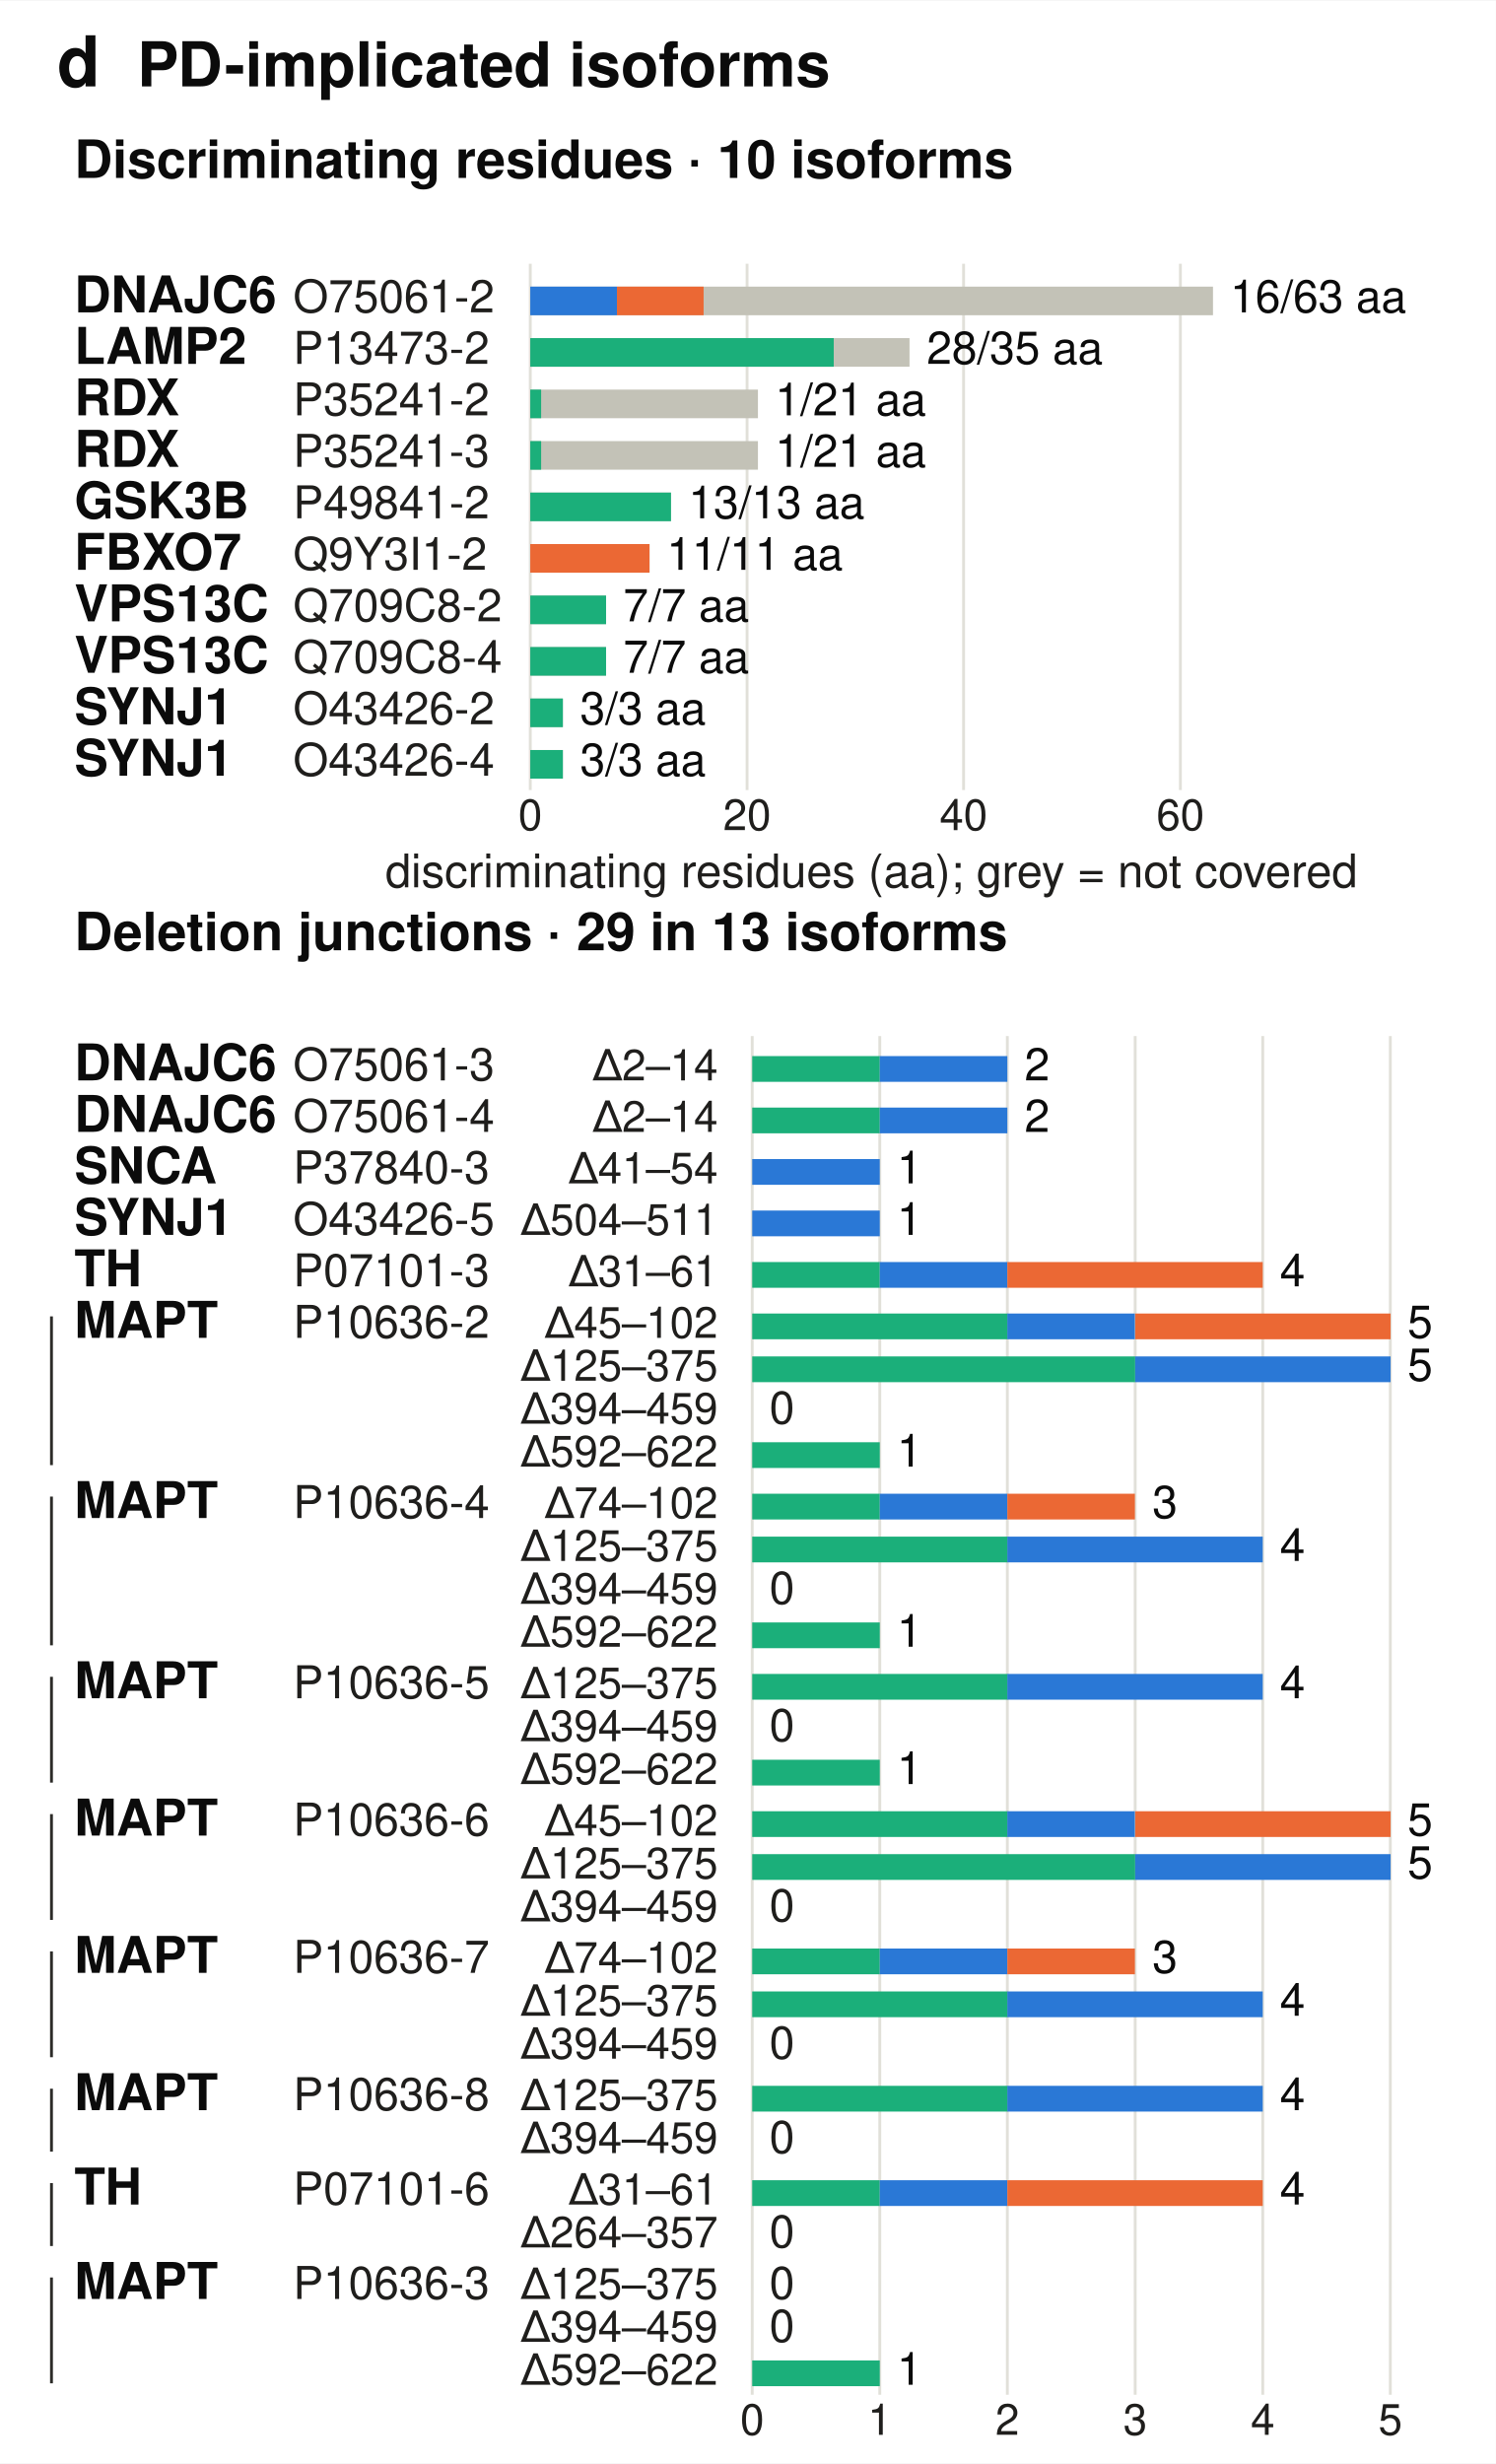
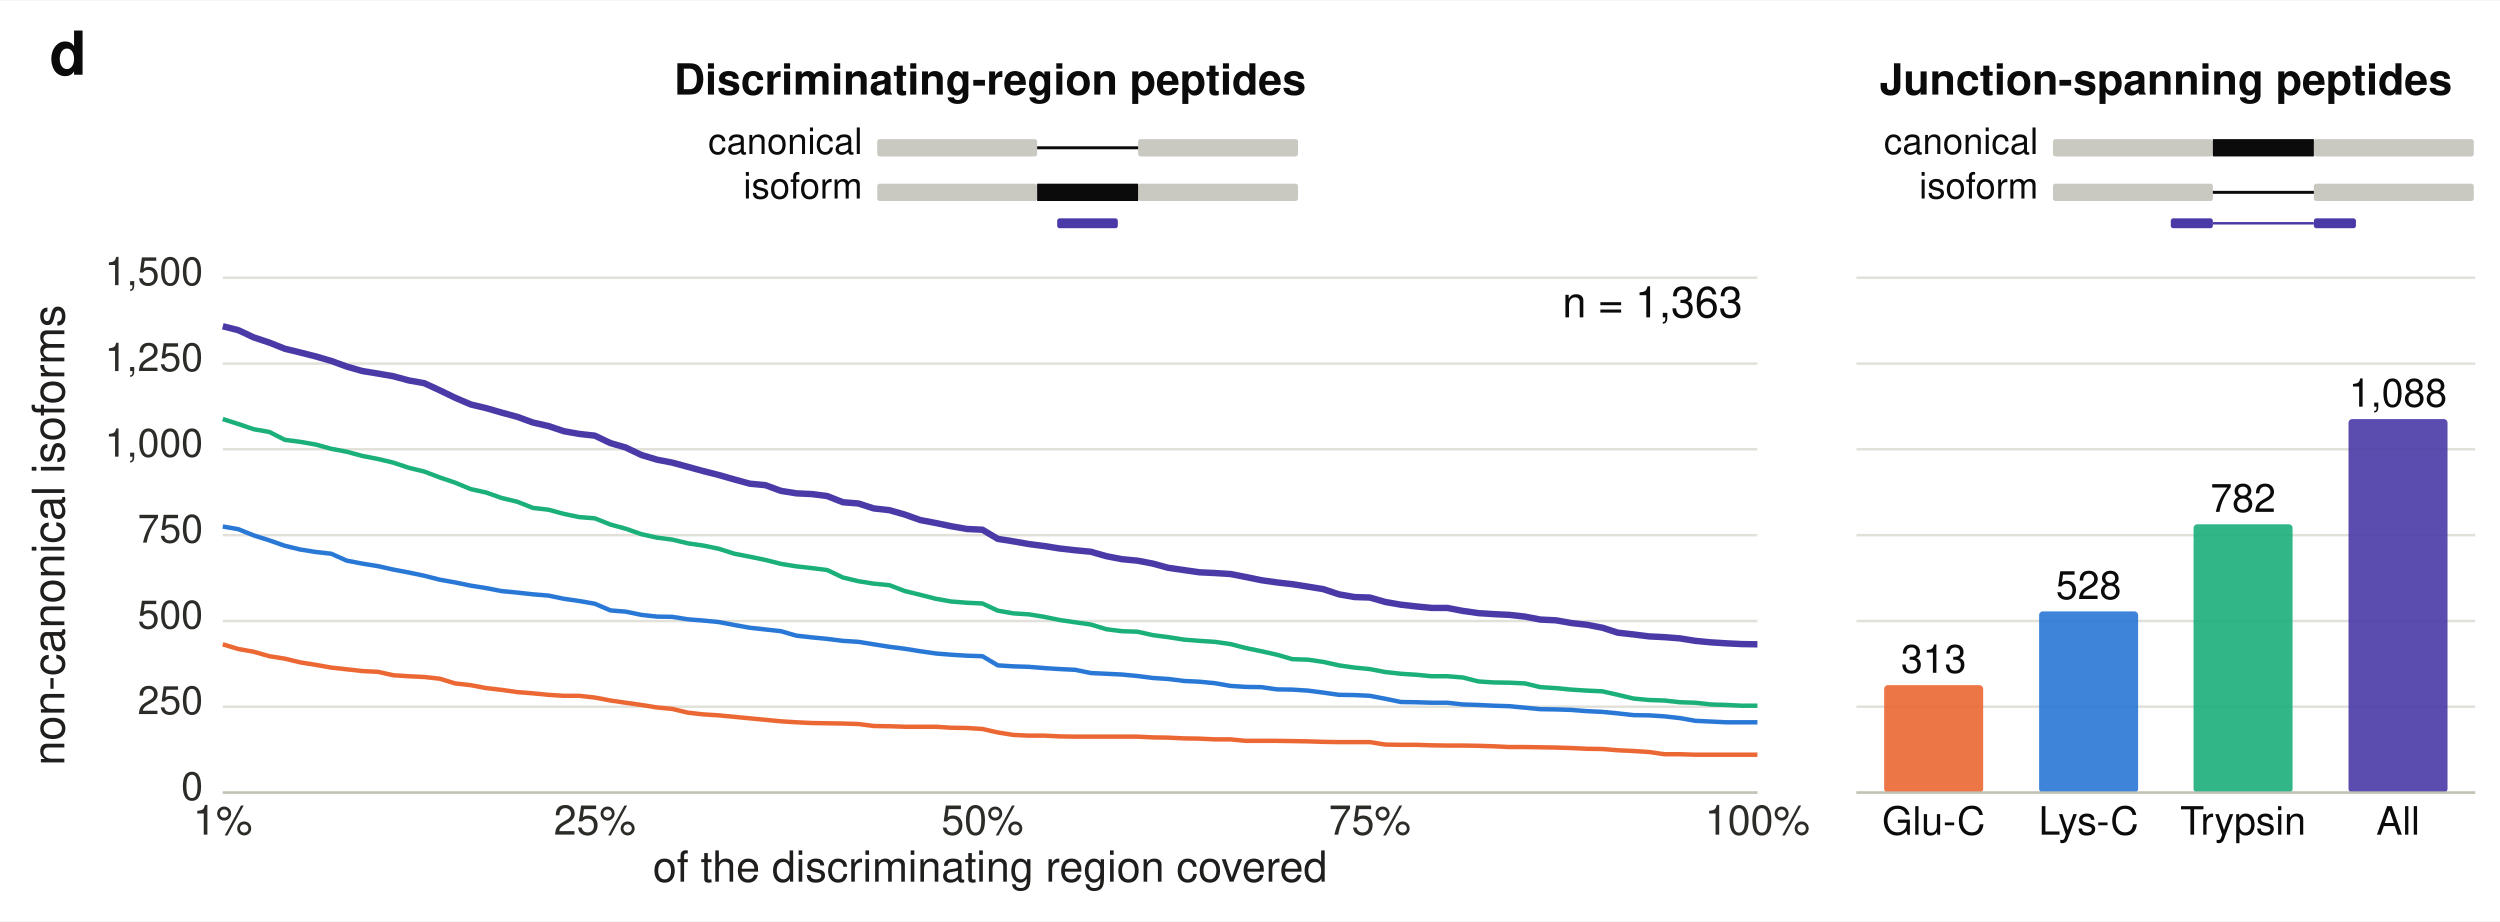
- <svg xmlns="http://www.w3.org/2000/svg" width="629" height="1036" viewBox="0 0 523.0 861.0" font-family="system-ui, -apple-system, &quot;Segoe UI&quot;, Helvetica, Arial, sans-serif">
-   <rect width="523.0" height="861.0" fill="#ffffff" />
+ <svg xmlns="http://www.w3.org/2000/svg" width="1215" height="448" viewBox="0 0 1010.0 372.0" font-family="system-ui, -apple-system, &quot;Segoe UI&quot;, Helvetica, Arial, sans-serif">
+   <rect width="1010.0" height="372.0" fill="#ffffff" />
  <text x="20.0" y="30.0" font-size="24.51" fill="#0b0b0b" text-anchor="start" font-weight="600">d</text>
-   <text x="48.0" y="30.0" font-size="21.68" fill="#0b0b0b" text-anchor="start" font-weight="600">PD-implicated isoforms</text>
-   <text x="26.0" y="62.0" font-size="18.47" fill="#0b0b0b" text-anchor="start" font-weight="600">Discriminating residues · 10 isoforms</text>
-   <line x1="185.4" y1="92.0" x2="185.4" y2="276.0" stroke="#e1e0d9" stroke-width="1.0" />
-   <text x="185.4" y="290.0" font-size="15.08" fill="#1f1e1c" text-anchor="middle">0</text>
-   <line x1="261.2" y1="92.0" x2="261.2" y2="276.0" stroke="#e1e0d9" stroke-width="1.0" />
-   <text x="261.2" y="290.0" font-size="15.08" fill="#1f1e1c" text-anchor="middle">20</text>
-   <line x1="336.9" y1="92.0" x2="336.9" y2="276.0" stroke="#e1e0d9" stroke-width="1.0" />
-   <text x="336.9" y="290.0" font-size="15.08" fill="#1f1e1c" text-anchor="middle">40</text>
-   <line x1="412.7" y1="92.0" x2="412.7" y2="276.0" stroke="#e1e0d9" stroke-width="1.0" />
-   <text x="412.7" y="290.0" font-size="15.08" fill="#1f1e1c" text-anchor="middle">60</text>
-   <text x="304.7" y="310.0" font-size="16.21" fill="#1f1e1c" text-anchor="middle">discriminating residues (aa); grey = not covered</text>
-   <text x="26.0" y="109.0" font-size="17.72" fill="#0b0b0b" text-anchor="start" font-weight="600">DNAJC6</text>
-   <text x="102.5" y="109.0" font-size="15.83" fill="#1f1e1c" text-anchor="start">O75061-2</text>
-   <g>
-     <rect x="185.4" y="100.0" width="238.7" height="10.0" fill="#c3c2b7" stroke="none" stroke-width="1.0" />
-     <rect x="185.4" y="100.0" width="30.3" height="10.0" fill="#2a78d6" stroke="none" stroke-width="1.0" />
-     <rect x="215.7" y="100.0" width="30.3" height="10.0" fill="#eb6834" stroke="none" stroke-width="1.0" />
-   </g>
-   <text x="430.1" y="109.0" font-size="15.83" fill="#0b0b0b" text-anchor="start">16/63 aa</text>
-   <text x="26.0" y="127.0" font-size="17.72" fill="#0b0b0b" text-anchor="start" font-weight="600">LAMP2</text>
-   <text x="102.5" y="127.0" font-size="15.83" fill="#1f1e1c" text-anchor="start">P13473-2</text>
-   <g>
-     <rect x="185.4" y="118.0" width="132.6" height="10.0" fill="#c3c2b7" stroke="none" stroke-width="1.0" />
-     <rect x="185.4" y="118.0" width="106.1" height="10.0" fill="#1baf7a" stroke="none" stroke-width="1.0" />
-   </g>
-   <text x="324.0" y="127.0" font-size="15.83" fill="#0b0b0b" text-anchor="start">28/35 aa</text>
-   <text x="26.0" y="145.0" font-size="17.72" fill="#0b0b0b" text-anchor="start" font-weight="600">RDX</text>
-   <text x="102.5" y="145.0" font-size="15.83" fill="#1f1e1c" text-anchor="start">P35241-2</text>
-   <g>
-     <rect x="185.4" y="136.0" width="79.6" height="10.0" fill="#c3c2b7" stroke="none" stroke-width="1.0" />
-     <rect x="185.4" y="136.0" width="3.8" height="10.0" fill="#1baf7a" stroke="none" stroke-width="1.0" />
-   </g>
-   <text x="271.0" y="145.0" font-size="15.83" fill="#0b0b0b" text-anchor="start">1/21 aa</text>
-   <text x="26.0" y="163.0" font-size="17.72" fill="#0b0b0b" text-anchor="start" font-weight="600">RDX</text>
-   <text x="102.5" y="163.0" font-size="15.83" fill="#1f1e1c" text-anchor="start">P35241-3</text>
-   <g>
-     <rect x="185.4" y="154.0" width="79.6" height="10.0" fill="#c3c2b7" stroke="none" stroke-width="1.0" />
-     <rect x="185.4" y="154.0" width="3.8" height="10.0" fill="#1baf7a" stroke="none" stroke-width="1.0" />
-   </g>
-   <text x="271.0" y="163.0" font-size="15.83" fill="#0b0b0b" text-anchor="start">1/21 aa</text>
-   <text x="26.0" y="181.0" font-size="17.72" fill="#0b0b0b" text-anchor="start" font-weight="600">GSK3B</text>
-   <text x="102.5" y="181.0" font-size="15.83" fill="#1f1e1c" text-anchor="start">P49841-2</text>
-   <g>
-     <rect x="185.4" y="172.0" width="49.2" height="10.0" fill="#c3c2b7" stroke="none" stroke-width="1.0" />
-     <rect x="185.4" y="172.0" width="49.2" height="10.0" fill="#1baf7a" stroke="none" stroke-width="1.0" />
-   </g>
-   <text x="240.7" y="181.0" font-size="15.83" fill="#0b0b0b" text-anchor="start">13/13 aa</text>
-   <text x="26.0" y="199.0" font-size="17.72" fill="#0b0b0b" text-anchor="start" font-weight="600">FBXO7</text>
-   <text x="102.5" y="199.0" font-size="15.83" fill="#1f1e1c" text-anchor="start">Q9Y3I1-2</text>
-   <g>
-     <rect x="185.4" y="190.0" width="41.7" height="10.0" fill="#c3c2b7" stroke="none" stroke-width="1.0" />
-     <rect x="185.4" y="190.0" width="41.7" height="10.0" fill="#eb6834" stroke="none" stroke-width="1.0" />
-   </g>
-   <text x="233.1" y="199.0" font-size="15.83" fill="#0b0b0b" text-anchor="start">11/11 aa</text>
-   <text x="26.0" y="217.0" font-size="17.72" fill="#0b0b0b" text-anchor="start" font-weight="600">VPS13C</text>
-   <text x="102.5" y="217.0" font-size="15.83" fill="#1f1e1c" text-anchor="start">Q709C8-2</text>
-   <g>
-     <rect x="185.4" y="208.0" width="26.5" height="10.0" fill="#c3c2b7" stroke="none" stroke-width="1.0" />
-     <rect x="185.4" y="208.0" width="26.5" height="10.0" fill="#1baf7a" stroke="none" stroke-width="1.0" />
-   </g>
-   <text x="217.9" y="217.0" font-size="15.83" fill="#0b0b0b" text-anchor="start">7/7 aa</text>
-   <text x="26.0" y="235.0" font-size="17.72" fill="#0b0b0b" text-anchor="start" font-weight="600">VPS13C</text>
-   <text x="102.5" y="235.0" font-size="15.83" fill="#1f1e1c" text-anchor="start">Q709C8-4</text>
-   <g>
-     <rect x="185.4" y="226.0" width="26.5" height="10.0" fill="#c3c2b7" stroke="none" stroke-width="1.0" />
-     <rect x="185.4" y="226.0" width="26.5" height="10.0" fill="#1baf7a" stroke="none" stroke-width="1.0" />
-   </g>
-   <text x="217.9" y="235.0" font-size="15.83" fill="#0b0b0b" text-anchor="start">7/7 aa</text>
-   <text x="26.0" y="253.0" font-size="17.72" fill="#0b0b0b" text-anchor="start" font-weight="600">SYNJ1</text>
-   <text x="102.5" y="253.0" font-size="15.83" fill="#1f1e1c" text-anchor="start">O43426-2</text>
-   <g>
-     <rect x="185.4" y="244.0" width="11.4" height="10.0" fill="#c3c2b7" stroke="none" stroke-width="1.0" />
-     <rect x="185.4" y="244.0" width="11.4" height="10.0" fill="#1baf7a" stroke="none" stroke-width="1.0" />
-   </g>
-   <text x="202.8" y="253.0" font-size="15.83" fill="#0b0b0b" text-anchor="start">3/3 aa</text>
-   <text x="26.0" y="271.0" font-size="17.72" fill="#0b0b0b" text-anchor="start" font-weight="600">SYNJ1</text>
-   <text x="102.5" y="271.0" font-size="15.83" fill="#1f1e1c" text-anchor="start">O43426-4</text>
-   <g>
-     <rect x="185.4" y="262.0" width="11.4" height="10.0" fill="#c3c2b7" stroke="none" stroke-width="1.0" />
-     <rect x="185.4" y="262.0" width="11.4" height="10.0" fill="#1baf7a" stroke="none" stroke-width="1.0" />
-   </g>
-   <text x="202.8" y="271.0" font-size="15.83" fill="#0b0b0b" text-anchor="start">3/3 aa</text>
-   <text x="26.0" y="332.0" font-size="18.47" fill="#0b0b0b" text-anchor="start" font-weight="600">Deletion junctions · 29 in 13 isoforms</text>
-   <line x1="263.0" y1="362.0" x2="263.0" y2="837.0" stroke="#e1e0d9" stroke-width="1.0" />
-   <text x="263.0" y="851.0" font-size="15.08" fill="#1f1e1c" text-anchor="middle">0</text>
-   <line x1="307.6" y1="362.0" x2="307.6" y2="837.0" stroke="#e1e0d9" stroke-width="1.0" />
-   <text x="307.6" y="851.0" font-size="15.08" fill="#1f1e1c" text-anchor="middle">1</text>
-   <line x1="352.2" y1="362.0" x2="352.2" y2="837.0" stroke="#e1e0d9" stroke-width="1.0" />
-   <text x="352.2" y="851.0" font-size="15.08" fill="#1f1e1c" text-anchor="middle">2</text>
-   <line x1="396.9" y1="362.0" x2="396.9" y2="837.0" stroke="#e1e0d9" stroke-width="1.0" />
-   <text x="396.9" y="851.0" font-size="15.08" fill="#1f1e1c" text-anchor="middle">3</text>
-   <line x1="441.5" y1="362.0" x2="441.5" y2="837.0" stroke="#e1e0d9" stroke-width="1.0" />
-   <text x="441.5" y="851.0" font-size="15.08" fill="#1f1e1c" text-anchor="middle">4</text>
-   <line x1="486.1" y1="362.0" x2="486.1" y2="837.0" stroke="#e1e0d9" stroke-width="1.0" />
-   <text x="486.1" y="851.0" font-size="15.08" fill="#1f1e1c" text-anchor="middle">5</text>
-   <text x="26.0" y="377.5" font-size="17.72" fill="#0b0b0b" text-anchor="start" font-weight="600">DNAJC6</text>
-   <text x="102.5" y="377.5" font-size="15.83" fill="#1f1e1c" text-anchor="start">O75061-3</text>
-   <text x="251.0" y="377.5" font-size="15.08" fill="#1f1e1c" text-anchor="end">Δ2–14</text>
-   <g>
-     <rect x="263.0" y="369.0" width="44.6" height="9.0" fill="#1baf7a" stroke="none" stroke-width="1.0" />
-     <rect x="307.6" y="369.0" width="44.6" height="9.0" fill="#2a78d6" stroke="none" stroke-width="1.0" />
-   </g>
-   <text x="358.2" y="377.5" font-size="15.83" fill="#0b0b0b" text-anchor="start">2</text>
-   <text x="26.0" y="395.5" font-size="17.72" fill="#0b0b0b" text-anchor="start" font-weight="600">DNAJC6</text>
-   <text x="102.5" y="395.5" font-size="15.83" fill="#1f1e1c" text-anchor="start">O75061-4</text>
-   <text x="251.0" y="395.5" font-size="15.08" fill="#1f1e1c" text-anchor="end">Δ2–14</text>
-   <g>
-     <rect x="263.0" y="387.0" width="44.6" height="9.0" fill="#1baf7a" stroke="none" stroke-width="1.0" />
-     <rect x="307.6" y="387.0" width="44.6" height="9.0" fill="#2a78d6" stroke="none" stroke-width="1.0" />
-   </g>
-   <text x="358.2" y="395.5" font-size="15.83" fill="#0b0b0b" text-anchor="start">2</text>
-   <text x="26.0" y="413.5" font-size="17.72" fill="#0b0b0b" text-anchor="start" font-weight="600">SNCA</text>
-   <text x="102.5" y="413.5" font-size="15.83" fill="#1f1e1c" text-anchor="start">P37840-3</text>
-   <text x="251.0" y="413.5" font-size="15.08" fill="#1f1e1c" text-anchor="end">Δ41–54</text>
-   <g>
-     <rect x="263.0" y="405.0" width="44.6" height="9.0" fill="#2a78d6" stroke="none" stroke-width="1.0" />
-   </g>
-   <text x="313.6" y="413.5" font-size="15.83" fill="#0b0b0b" text-anchor="start">1</text>
-   <text x="26.0" y="431.5" font-size="17.72" fill="#0b0b0b" text-anchor="start" font-weight="600">SYNJ1</text>
-   <text x="102.5" y="431.5" font-size="15.83" fill="#1f1e1c" text-anchor="start">O43426-5</text>
-   <text x="251.0" y="431.5" font-size="15.08" fill="#1f1e1c" text-anchor="end">Δ504–511</text>
-   <g>
-     <rect x="263.0" y="423.0" width="44.6" height="9.0" fill="#2a78d6" stroke="none" stroke-width="1.0" />
-   </g>
-   <text x="313.6" y="431.5" font-size="15.83" fill="#0b0b0b" text-anchor="start">1</text>
-   <text x="26.0" y="449.5" font-size="17.72" fill="#0b0b0b" text-anchor="start" font-weight="600">TH</text>
-   <text x="102.5" y="449.5" font-size="15.83" fill="#1f1e1c" text-anchor="start">P07101-3</text>
-   <text x="251.0" y="449.5" font-size="15.08" fill="#1f1e1c" text-anchor="end">Δ31–61</text>
-   <g>
-     <rect x="263.0" y="441.0" width="44.6" height="9.0" fill="#1baf7a" stroke="none" stroke-width="1.0" />
-     <rect x="307.6" y="441.0" width="44.6" height="9.0" fill="#2a78d6" stroke="none" stroke-width="1.0" />
-     <rect x="352.2" y="441.0" width="89.3" height="9.0" fill="#eb6834" stroke="none" stroke-width="1.0" />
-   </g>
-   <text x="447.5" y="449.5" font-size="15.83" fill="#0b0b0b" text-anchor="start">4</text>
-   <text x="26.0" y="467.5" font-size="17.72" fill="#0b0b0b" text-anchor="start" font-weight="600">MAPT</text>
-   <text x="102.5" y="467.5" font-size="15.83" fill="#1f1e1c" text-anchor="start">P10636-2</text>
-   <text x="251.0" y="467.5" font-size="15.08" fill="#1f1e1c" text-anchor="end">Δ45–102</text>
-   <g>
-     <rect x="263.0" y="459.0" width="89.3" height="9.0" fill="#1baf7a" stroke="none" stroke-width="1.0" />
-     <rect x="352.2" y="459.0" width="44.6" height="9.0" fill="#2a78d6" stroke="none" stroke-width="1.0" />
-     <rect x="396.9" y="459.0" width="89.3" height="9.0" fill="#eb6834" stroke="none" stroke-width="1.0" />
-   </g>
-   <text x="492.1" y="467.5" font-size="15.83" fill="#0b0b0b" text-anchor="start">5</text>
-   <text x="251.0" y="482.5" font-size="15.08" fill="#1f1e1c" text-anchor="end">Δ125–375</text>
-   <g>
-     <rect x="263.0" y="474.0" width="133.9" height="9.0" fill="#1baf7a" stroke="none" stroke-width="1.0" />
-     <rect x="396.9" y="474.0" width="89.3" height="9.0" fill="#2a78d6" stroke="none" stroke-width="1.0" />
-   </g>
-   <text x="492.1" y="482.5" font-size="15.83" fill="#0b0b0b" text-anchor="start">5</text>
-   <text x="251.0" y="497.5" font-size="15.08" fill="#1f1e1c" text-anchor="end">Δ394–459</text>
-   <g />
-   <text x="269.0" y="497.5" font-size="15.83" fill="#1f1e1c" text-anchor="start">0</text>
-   <text x="251.0" y="512.5" font-size="15.08" fill="#1f1e1c" text-anchor="end">Δ592–622</text>
-   <g>
-     <rect x="263.0" y="504.0" width="44.6" height="9.0" fill="#1baf7a" stroke="none" stroke-width="1.0" />
-   </g>
-   <text x="313.6" y="512.5" font-size="15.83" fill="#0b0b0b" text-anchor="start">1</text>
-   <line x1="18.0" y1="460.0" x2="18.0" y2="512.0" stroke="#2c2b28" stroke-width="1.0" />
-   <text x="26.0" y="530.5" font-size="17.72" fill="#0b0b0b" text-anchor="start" font-weight="600">MAPT</text>
-   <text x="102.5" y="530.5" font-size="15.83" fill="#1f1e1c" text-anchor="start">P10636-4</text>
-   <text x="251.0" y="530.5" font-size="15.08" fill="#1f1e1c" text-anchor="end">Δ74–102</text>
-   <g>
-     <rect x="263.0" y="522.0" width="44.6" height="9.0" fill="#1baf7a" stroke="none" stroke-width="1.0" />
-     <rect x="307.6" y="522.0" width="44.6" height="9.0" fill="#2a78d6" stroke="none" stroke-width="1.0" />
-     <rect x="352.2" y="522.0" width="44.6" height="9.0" fill="#eb6834" stroke="none" stroke-width="1.0" />
-   </g>
-   <text x="402.9" y="530.5" font-size="15.83" fill="#0b0b0b" text-anchor="start">3</text>
-   <text x="251.0" y="545.5" font-size="15.08" fill="#1f1e1c" text-anchor="end">Δ125–375</text>
-   <g>
-     <rect x="263.0" y="537.0" width="89.3" height="9.0" fill="#1baf7a" stroke="none" stroke-width="1.0" />
-     <rect x="352.2" y="537.0" width="89.3" height="9.0" fill="#2a78d6" stroke="none" stroke-width="1.0" />
-   </g>
-   <text x="447.5" y="545.5" font-size="15.83" fill="#0b0b0b" text-anchor="start">4</text>
-   <text x="251.0" y="560.5" font-size="15.08" fill="#1f1e1c" text-anchor="end">Δ394–459</text>
-   <g />
-   <text x="269.0" y="560.5" font-size="15.83" fill="#1f1e1c" text-anchor="start">0</text>
-   <text x="251.0" y="575.5" font-size="15.08" fill="#1f1e1c" text-anchor="end">Δ592–622</text>
-   <g>
-     <rect x="263.0" y="567.0" width="44.6" height="9.0" fill="#1baf7a" stroke="none" stroke-width="1.0" />
-   </g>
-   <text x="313.6" y="575.5" font-size="15.83" fill="#0b0b0b" text-anchor="start">1</text>
-   <line x1="18.0" y1="523.0" x2="18.0" y2="575.0" stroke="#2c2b28" stroke-width="1.0" />
-   <text x="26.0" y="593.5" font-size="17.72" fill="#0b0b0b" text-anchor="start" font-weight="600">MAPT</text>
-   <text x="102.5" y="593.5" font-size="15.83" fill="#1f1e1c" text-anchor="start">P10636-5</text>
-   <text x="251.0" y="593.5" font-size="15.08" fill="#1f1e1c" text-anchor="end">Δ125–375</text>
-   <g>
-     <rect x="263.0" y="585.0" width="89.3" height="9.0" fill="#1baf7a" stroke="none" stroke-width="1.0" />
-     <rect x="352.2" y="585.0" width="89.3" height="9.0" fill="#2a78d6" stroke="none" stroke-width="1.0" />
-   </g>
-   <text x="447.5" y="593.5" font-size="15.83" fill="#0b0b0b" text-anchor="start">4</text>
-   <text x="251.0" y="608.5" font-size="15.08" fill="#1f1e1c" text-anchor="end">Δ394–459</text>
-   <g />
-   <text x="269.0" y="608.5" font-size="15.83" fill="#1f1e1c" text-anchor="start">0</text>
-   <text x="251.0" y="623.5" font-size="15.08" fill="#1f1e1c" text-anchor="end">Δ592–622</text>
-   <g>
-     <rect x="263.0" y="615.0" width="44.6" height="9.0" fill="#1baf7a" stroke="none" stroke-width="1.0" />
-   </g>
-   <text x="313.6" y="623.5" font-size="15.83" fill="#0b0b0b" text-anchor="start">1</text>
-   <line x1="18.0" y1="586.0" x2="18.0" y2="623.0" stroke="#2c2b28" stroke-width="1.0" />
-   <text x="26.0" y="641.5" font-size="17.72" fill="#0b0b0b" text-anchor="start" font-weight="600">MAPT</text>
-   <text x="102.5" y="641.5" font-size="15.83" fill="#1f1e1c" text-anchor="start">P10636-6</text>
-   <text x="251.0" y="641.5" font-size="15.08" fill="#1f1e1c" text-anchor="end">Δ45–102</text>
-   <g>
-     <rect x="263.0" y="633.0" width="89.3" height="9.0" fill="#1baf7a" stroke="none" stroke-width="1.0" />
-     <rect x="352.2" y="633.0" width="44.6" height="9.0" fill="#2a78d6" stroke="none" stroke-width="1.0" />
-     <rect x="396.9" y="633.0" width="89.3" height="9.0" fill="#eb6834" stroke="none" stroke-width="1.0" />
-   </g>
-   <text x="492.1" y="641.5" font-size="15.83" fill="#0b0b0b" text-anchor="start">5</text>
-   <text x="251.0" y="656.5" font-size="15.08" fill="#1f1e1c" text-anchor="end">Δ125–375</text>
-   <g>
-     <rect x="263.0" y="648.0" width="133.9" height="9.0" fill="#1baf7a" stroke="none" stroke-width="1.0" />
-     <rect x="396.9" y="648.0" width="89.3" height="9.0" fill="#2a78d6" stroke="none" stroke-width="1.0" />
-   </g>
-   <text x="492.1" y="656.5" font-size="15.83" fill="#0b0b0b" text-anchor="start">5</text>
-   <text x="251.0" y="671.5" font-size="15.08" fill="#1f1e1c" text-anchor="end">Δ394–459</text>
-   <g />
-   <text x="269.0" y="671.5" font-size="15.83" fill="#1f1e1c" text-anchor="start">0</text>
-   <line x1="18.0" y1="634.0" x2="18.0" y2="671.0" stroke="#2c2b28" stroke-width="1.0" />
-   <text x="26.0" y="689.5" font-size="17.72" fill="#0b0b0b" text-anchor="start" font-weight="600">MAPT</text>
-   <text x="102.5" y="689.5" font-size="15.83" fill="#1f1e1c" text-anchor="start">P10636-7</text>
-   <text x="251.0" y="689.5" font-size="15.08" fill="#1f1e1c" text-anchor="end">Δ74–102</text>
-   <g>
-     <rect x="263.0" y="681.0" width="44.6" height="9.0" fill="#1baf7a" stroke="none" stroke-width="1.0" />
-     <rect x="307.6" y="681.0" width="44.6" height="9.0" fill="#2a78d6" stroke="none" stroke-width="1.0" />
-     <rect x="352.2" y="681.0" width="44.6" height="9.0" fill="#eb6834" stroke="none" stroke-width="1.0" />
-   </g>
-   <text x="402.9" y="689.5" font-size="15.83" fill="#0b0b0b" text-anchor="start">3</text>
-   <text x="251.0" y="704.5" font-size="15.08" fill="#1f1e1c" text-anchor="end">Δ125–375</text>
-   <g>
-     <rect x="263.0" y="696.0" width="89.3" height="9.0" fill="#1baf7a" stroke="none" stroke-width="1.0" />
-     <rect x="352.2" y="696.0" width="89.3" height="9.0" fill="#2a78d6" stroke="none" stroke-width="1.0" />
-   </g>
-   <text x="447.5" y="704.5" font-size="15.83" fill="#0b0b0b" text-anchor="start">4</text>
-   <text x="251.0" y="719.5" font-size="15.08" fill="#1f1e1c" text-anchor="end">Δ394–459</text>
-   <g />
-   <text x="269.0" y="719.5" font-size="15.83" fill="#1f1e1c" text-anchor="start">0</text>
-   <line x1="18.0" y1="682.0" x2="18.0" y2="719.0" stroke="#2c2b28" stroke-width="1.0" />
-   <text x="26.0" y="737.5" font-size="17.72" fill="#0b0b0b" text-anchor="start" font-weight="600">MAPT</text>
-   <text x="102.5" y="737.5" font-size="15.83" fill="#1f1e1c" text-anchor="start">P10636-8</text>
-   <text x="251.0" y="737.5" font-size="15.08" fill="#1f1e1c" text-anchor="end">Δ125–375</text>
-   <g>
-     <rect x="263.0" y="729.0" width="89.3" height="9.0" fill="#1baf7a" stroke="none" stroke-width="1.0" />
-     <rect x="352.2" y="729.0" width="89.3" height="9.0" fill="#2a78d6" stroke="none" stroke-width="1.0" />
-   </g>
-   <text x="447.5" y="737.5" font-size="15.83" fill="#0b0b0b" text-anchor="start">4</text>
-   <text x="251.0" y="752.5" font-size="15.08" fill="#1f1e1c" text-anchor="end">Δ394–459</text>
-   <g />
-   <text x="269.0" y="752.5" font-size="15.83" fill="#1f1e1c" text-anchor="start">0</text>
-   <line x1="18.0" y1="730.0" x2="18.0" y2="752.0" stroke="#2c2b28" stroke-width="1.0" />
-   <text x="26.0" y="770.5" font-size="17.72" fill="#0b0b0b" text-anchor="start" font-weight="600">TH</text>
-   <text x="102.5" y="770.5" font-size="15.83" fill="#1f1e1c" text-anchor="start">P07101-6</text>
-   <text x="251.0" y="770.5" font-size="15.08" fill="#1f1e1c" text-anchor="end">Δ31–61</text>
-   <g>
-     <rect x="263.0" y="762.0" width="44.6" height="9.0" fill="#1baf7a" stroke="none" stroke-width="1.0" />
-     <rect x="307.6" y="762.0" width="44.6" height="9.0" fill="#2a78d6" stroke="none" stroke-width="1.0" />
-     <rect x="352.2" y="762.0" width="89.3" height="9.0" fill="#eb6834" stroke="none" stroke-width="1.0" />
-   </g>
-   <text x="447.5" y="770.5" font-size="15.83" fill="#0b0b0b" text-anchor="start">4</text>
-   <text x="251.0" y="785.5" font-size="15.08" fill="#1f1e1c" text-anchor="end">Δ264–357</text>
-   <g />
-   <text x="269.0" y="785.5" font-size="15.83" fill="#1f1e1c" text-anchor="start">0</text>
-   <line x1="18.0" y1="763.0" x2="18.0" y2="785.0" stroke="#2c2b28" stroke-width="1.0" />
-   <text x="26.0" y="803.5" font-size="17.72" fill="#0b0b0b" text-anchor="start" font-weight="600">MAPT</text>
-   <text x="102.5" y="803.5" font-size="15.83" fill="#1f1e1c" text-anchor="start">P10636-3</text>
-   <text x="251.0" y="803.5" font-size="15.08" fill="#1f1e1c" text-anchor="end">Δ125–375</text>
-   <g />
-   <text x="269.0" y="803.5" font-size="15.83" fill="#1f1e1c" text-anchor="start">0</text>
-   <text x="251.0" y="818.5" font-size="15.08" fill="#1f1e1c" text-anchor="end">Δ394–459</text>
-   <g />
-   <text x="269.0" y="818.5" font-size="15.83" fill="#1f1e1c" text-anchor="start">0</text>
-   <text x="251.0" y="833.5" font-size="15.08" fill="#1f1e1c" text-anchor="end">Δ592–622</text>
-   <g>
-     <rect x="263.0" y="825.0" width="44.6" height="9.0" fill="#1baf7a" stroke="none" stroke-width="1.0" />
-   </g>
-   <text x="313.6" y="833.5" font-size="15.83" fill="#0b0b0b" text-anchor="start">1</text>
-   <line x1="18.0" y1="796.0" x2="18.0" y2="833.0" stroke="#2c2b28" stroke-width="1.0" />
+   <line x1="90.0" y1="320.0" x2="710.0" y2="320.0" stroke="#e1e0d9" stroke-width="1" />
+   <line x1="750.0" y1="320.0" x2="1000.0" y2="320.0" stroke="#e1e0d9" stroke-width="1" />
+   <text x="82.0" y="323.0" font-size="15.83" fill="#2c2b28" text-anchor="end">0</text>
+   <line x1="90.0" y1="285.3" x2="710.0" y2="285.3" stroke="#e1e0d9" stroke-width="1" />
+   <line x1="750.0" y1="285.3" x2="1000.0" y2="285.3" stroke="#e1e0d9" stroke-width="1" />
+   <text x="82.0" y="288.3" font-size="15.83" fill="#2c2b28" text-anchor="end">250</text>
+   <line x1="90.0" y1="250.7" x2="710.0" y2="250.7" stroke="#e1e0d9" stroke-width="1" />
+   <line x1="750.0" y1="250.7" x2="1000.0" y2="250.7" stroke="#e1e0d9" stroke-width="1" />
+   <text x="82.0" y="253.7" font-size="15.83" fill="#2c2b28" text-anchor="end">500</text>
+   <line x1="90.0" y1="216.0" x2="710.0" y2="216.0" stroke="#e1e0d9" stroke-width="1" />
+   <line x1="750.0" y1="216.0" x2="1000.0" y2="216.0" stroke="#e1e0d9" stroke-width="1" />
+   <text x="82.0" y="219.0" font-size="15.83" fill="#2c2b28" text-anchor="end">750</text>
+   <line x1="90.0" y1="181.3" x2="710.0" y2="181.3" stroke="#e1e0d9" stroke-width="1" />
+   <line x1="750.0" y1="181.3" x2="1000.0" y2="181.3" stroke="#e1e0d9" stroke-width="1" />
+   <text x="82.0" y="184.3" font-size="15.83" fill="#2c2b28" text-anchor="end">1,000</text>
+   <line x1="90.0" y1="146.7" x2="710.0" y2="146.7" stroke="#e1e0d9" stroke-width="1" />
+   <line x1="750.0" y1="146.7" x2="1000.0" y2="146.7" stroke="#e1e0d9" stroke-width="1" />
+   <text x="82.0" y="149.7" font-size="15.83" fill="#2c2b28" text-anchor="end">1,250</text>
+   <line x1="90.0" y1="112.0" x2="710.0" y2="112.0" stroke="#e1e0d9" stroke-width="1" />
+   <line x1="750.0" y1="112.0" x2="1000.0" y2="112.0" stroke="#e1e0d9" stroke-width="1" />
+   <text x="82.0" y="115.0" font-size="15.83" fill="#2c2b28" text-anchor="end">1,500</text>
+   <text x="90.0" y="337.0" font-size="16.59" fill="#2c2b28" text-anchor="middle">1%</text>
+   <text x="240.3" y="337.0" font-size="16.59" fill="#2c2b28" text-anchor="middle">25%</text>
+   <text x="396.9" y="337.0" font-size="16.59" fill="#2c2b28" text-anchor="middle">50%</text>
+   <text x="553.4" y="337.0" font-size="16.59" fill="#2c2b28" text-anchor="middle">75%</text>
+   <text x="710.0" y="337.0" font-size="16.59" fill="#2c2b28" text-anchor="middle">100%</text>
+   <text x="26.0" y="216.0" font-size="18.10" fill="#1f1e1c" text-anchor="middle" transform="rotate(-90.0 26.0 216.0)">non-canonical isoforms</text>
+   <text x="400.0" y="356.0" font-size="17.34" fill="#1f1e1c" text-anchor="middle">of the discriminating region covered</text>
+   <polyline points="90.0,260.1 96.3,262.0 102.5,263.1 108.8,264.9 115.1,265.9 121.3,267.4 127.6,268.4 133.8,269.5 140.1,270.2 146.4,270.9 152.6,271.2 158.9,272.6 165.2,273.0 171.4,273.3 177.7,274.0 183.9,275.9 190.2,276.6 196.5,277.8 202.7,278.5 209.0,279.4 215.3,279.9 221.5,280.5 227.8,280.9 234.0,280.9 240.3,281.6 246.6,282.8 252.8,283.7 259.1,284.6 265.4,285.6 271.6,286.2 277.9,287.7 284.1,288.4 290.4,288.8 296.7,289.4 302.9,290.0 309.2,290.6 315.5,291.2 321.7,291.6 328.0,291.9 334.2,292.0 340.5,292.1 346.8,292.3 353.0,293.1 359.3,293.2 365.6,293.4 371.8,293.4 378.1,293.4 384.3,293.8 390.6,293.9 396.9,294.3 403.1,295.7 409.4,296.7 415.7,297.0 421.9,297.0 428.2,297.3 434.4,297.4 440.7,297.4 447.0,297.4 453.2,297.4 459.5,297.4 465.8,297.7 472.0,297.8 478.3,298.1 484.5,298.2 490.8,298.5 497.1,298.5 503.3,299.1 509.6,299.1 515.9,299.1 522.1,299.2 528.4,299.3 534.6,299.5 540.9,299.6 547.2,299.6 553.4,299.6 559.7,300.6 566.0,300.7 572.2,300.7 578.5,300.9 584.7,301.0 591.0,301.0 597.3,301.1 603.5,301.3 609.8,301.6 616.1,301.6 622.3,301.7 628.6,301.8 634.8,302.0 641.1,302.3 647.4,302.4 653.6,302.9 659.9,303.2 666.2,303.6 672.4,304.5 678.7,304.5 684.9,304.7 691.2,304.7 697.5,304.7 703.7,304.7 710.0,304.7" fill="none" stroke="#eb6834" stroke-width="1.8" stroke-linejoin="round" />
+   <polyline points="90.0,212.5 96.3,213.6 102.5,216.1 108.8,218.1 115.1,220.3 121.3,221.8 127.6,222.8 133.8,223.5 140.1,226.3 146.4,227.5 152.6,228.5 158.9,229.9 165.2,231.1 171.4,232.4 177.7,234.0 183.9,235.1 190.2,236.4 196.5,237.4 202.7,238.6 209.0,239.2 215.3,239.9 221.5,240.4 227.8,241.7 234.0,242.6 240.3,243.7 246.6,246.4 252.8,246.9 259.1,248.2 265.4,248.9 271.6,249.0 277.9,250.0 284.1,250.5 290.4,251.1 296.7,252.3 302.9,253.4 309.2,254.1 315.5,254.8 321.7,256.6 328.0,257.3 334.2,257.9 340.5,258.7 346.8,259.1 353.0,260.1 359.3,261.1 365.6,261.9 371.8,262.9 378.1,263.8 384.3,264.3 390.6,264.7 396.9,264.9 403.1,268.6 409.4,269.0 415.7,269.2 421.9,269.7 428.2,270.1 434.4,270.4 440.7,271.7 447.0,272.0 453.2,272.3 459.5,272.9 465.8,273.7 472.0,274.1 478.3,274.9 484.5,275.2 490.8,275.8 497.1,276.9 503.3,277.3 509.6,277.4 515.9,278.3 522.1,278.4 528.4,278.8 534.6,279.6 540.9,280.5 547.2,280.6 553.4,280.9 559.7,282.1 566.0,283.4 572.2,283.5 578.5,283.7 584.7,283.7 591.0,284.4 597.3,284.6 603.5,284.9 609.8,285.1 616.1,285.7 622.3,286.3 628.6,286.4 634.8,286.6 641.1,287.1 647.4,287.4 653.6,288.0 659.9,288.7 666.2,288.8 672.4,289.2 678.7,289.9 684.9,291.0 691.2,291.3 697.5,291.6 703.7,291.6 710.0,291.6" fill="none" stroke="#2a78d6" stroke-width="1.8" stroke-linejoin="round" />
+   <polyline points="90.0,169.1 96.3,171.1 102.5,173.2 108.8,174.3 115.1,177.5 121.3,178.3 127.6,179.4 133.8,181.1 140.1,182.3 146.4,184.0 152.6,185.2 158.9,186.7 165.2,188.8 171.4,190.3 177.7,192.7 183.9,194.8 190.2,197.4 196.5,198.8 202.7,201.0 209.0,202.5 215.3,205.0 221.5,205.7 227.8,207.4 234.0,208.7 240.3,209.2 246.6,211.7 252.8,213.4 259.1,215.6 265.4,217.0 271.6,217.8 277.9,219.3 284.1,220.2 290.4,221.5 296.7,223.5 302.9,224.7 309.2,226.0 315.5,227.6 321.7,228.6 328.0,229.3 334.2,230.1 340.5,233.1 346.8,234.6 353.0,235.6 359.3,236.2 365.6,238.6 371.8,240.1 378.1,241.7 384.3,242.8 390.6,243.3 396.9,243.6 403.1,246.5 409.4,247.6 415.7,248.0 421.9,249.0 428.2,250.3 434.4,251.2 440.7,252.1 447.0,254.0 453.2,254.8 459.5,255.0 465.8,256.4 472.0,257.2 478.3,258.2 484.5,258.7 490.8,259.1 497.1,260.0 503.3,261.6 509.6,262.9 515.9,264.3 522.1,266.1 528.4,266.3 534.6,267.2 540.9,268.6 547.2,269.5 553.4,270.1 559.7,271.3 566.0,272.0 572.2,272.4 578.5,273.0 584.7,273.0 591.0,273.5 597.3,275.1 603.5,275.5 609.8,275.6 616.1,275.9 622.3,277.4 628.6,277.8 634.8,278.4 641.1,278.8 647.4,279.1 653.6,280.5 659.9,282.0 666.2,282.6 672.4,282.8 678.7,283.5 684.9,283.7 691.2,284.4 697.5,284.6 703.7,284.9 710.0,284.9" fill="none" stroke="#1baf7a" stroke-width="1.8" stroke-linejoin="round" />
+   <polyline points="90.0,131.6 96.3,133.2 102.5,136.1 108.8,138.2 115.1,140.7 121.3,142.2 127.6,143.8 133.8,145.6 140.1,147.9 146.4,149.7 152.6,150.7 158.9,151.8 165.2,153.5 171.4,154.6 177.7,157.5 183.9,160.5 190.2,163.2 196.5,164.7 202.7,166.5 209.0,168.2 215.3,170.5 221.5,171.9 227.8,174.0 234.0,175.1 240.3,175.8 246.6,178.8 252.8,180.6 259.1,183.6 265.4,185.5 271.6,186.7 277.9,188.4 284.1,190.1 290.4,191.7 296.7,193.5 302.9,195.2 309.2,195.8 315.5,198.1 321.7,199.1 328.0,199.4 334.2,200.2 340.5,202.7 346.8,203.2 353.0,205.2 359.3,205.9 365.6,207.7 371.8,209.9 378.1,211.1 384.3,212.4 390.6,213.5 396.9,213.8 403.1,217.5 409.4,218.5 415.7,219.6 421.9,220.4 428.2,221.4 434.4,222.1 440.7,222.7 447.0,224.5 453.2,225.7 459.5,226.3 465.8,227.5 472.0,229.2 478.3,230.1 484.5,231.0 490.8,231.3 497.1,231.7 503.3,232.9 509.6,234.2 515.9,235.1 522.1,235.8 528.4,236.8 534.6,237.8 540.9,239.9 547.2,241.0 553.4,241.2 559.7,243.0 566.0,244.1 572.2,244.8 578.5,245.4 584.7,245.4 591.0,246.6 597.3,247.5 603.5,247.9 609.8,248.2 616.1,248.9 622.3,250.1 628.6,250.4 634.8,251.5 641.1,252.2 647.4,253.4 653.6,255.4 659.9,256.1 666.2,256.9 672.4,257.2 678.7,257.7 684.9,258.7 691.2,259.3 697.5,259.7 703.7,260.0 710.0,260.1" fill="none" stroke="#4a3aa7" stroke-width="2.6" stroke-linejoin="round" />
+   <text x="400.0" y="38.0" font-size="17.34" fill="#0b0b0b" text-anchor="middle" font-weight="600">Discriminating-region peptides</text>
+   <text x="348.4" y="62.0" font-size="14.70" fill="#0b0b0b" text-anchor="end">canonical</text>
+   <rect x="354.4" y="56.0" width="64.6" height="7.0" fill="#c9c8c1" stroke="none" stroke-width="1.0" rx="1" />
+   <rect x="459.8" y="56.0" width="64.6" height="7.0" fill="#c9c8c1" stroke="none" stroke-width="1.0" rx="1" />
+   <line x1="419.0" y1="59.5" x2="459.8" y2="59.5" stroke="#0b0b0b" stroke-width="1.2" />
+   <text x="348.4" y="80.0" font-size="14.70" fill="#0b0b0b" text-anchor="end">isoform</text>
+   <rect x="354.4" y="74.0" width="64.6" height="7.0" fill="#c9c8c1" stroke="none" stroke-width="1.0" rx="1" />
+   <rect x="459.8" y="74.0" width="64.6" height="7.0" fill="#c9c8c1" stroke="none" stroke-width="1.0" rx="1" />
+   <rect x="419.0" y="74.0" width="40.8" height="7.0" fill="#0b0b0b" stroke="none" stroke-width="1.0" />
+   <rect x="427.1" y="88.0" width="24.5" height="4.0" fill="#4a3aa7" stroke="none" stroke-width="1.0" rx="1" />
+   <text x="875.0" y="38.0" font-size="17.34" fill="#0b0b0b" text-anchor="middle" font-weight="600">Junction-spanning peptides</text>
+   <text x="823.4" y="62.0" font-size="14.70" fill="#0b0b0b" text-anchor="end">canonical</text>
+   <rect x="829.4" y="56.0" width="64.6" height="7.0" fill="#c9c8c1" stroke="none" stroke-width="1.0" rx="1" />
+   <rect x="934.8" y="56.0" width="64.6" height="7.0" fill="#c9c8c1" stroke="none" stroke-width="1.0" rx="1" />
+   <rect x="894.0" y="56.0" width="40.8" height="7.0" fill="#0b0b0b" stroke="none" stroke-width="1.0" />
+   <text x="823.4" y="80.0" font-size="14.70" fill="#0b0b0b" text-anchor="end">isoform</text>
+   <rect x="829.4" y="74.0" width="64.6" height="7.0" fill="#c9c8c1" stroke="none" stroke-width="1.0" rx="1" />
+   <rect x="934.8" y="74.0" width="64.6" height="7.0" fill="#c9c8c1" stroke="none" stroke-width="1.0" rx="1" />
+   <line x1="894.0" y1="77.5" x2="934.8" y2="77.5" stroke="#0b0b0b" stroke-width="1.2" />
+   <rect x="877.0" y="88.0" width="17.0" height="4.0" fill="#4a3aa7" stroke="none" stroke-width="1.0" rx="1" />
+   <line x1="894.0" y1="90.0" x2="934.8" y2="90.0" stroke="#4a3aa7" stroke-width="1.0" />
+   <rect x="934.8" y="88.0" width="17.0" height="4.0" fill="#4a3aa7" stroke="none" stroke-width="1.0" rx="1" />
+   <text x="704.0" y="128.0" font-size="17.34" fill="#0b0b0b" text-anchor="end">n = 1,363</text>
+   <rect x="761.2" y="276.6" width="40.0" height="43.4" fill="#eb6834" stroke="none" stroke-width="1.0" rx="1.5" fill-opacity="0.9" />
+   <text x="781.2" y="271.6" font-size="15.83" fill="#0b0b0b" text-anchor="middle">313</text>
+   <text x="781.2" y="337.0" font-size="15.83" fill="#0b0b0b" text-anchor="middle">Glu-C</text>
+   <rect x="823.8" y="246.8" width="40.0" height="73.2" fill="#2a78d6" stroke="none" stroke-width="1.0" rx="1.5" fill-opacity="0.9" />
+   <text x="843.8" y="241.8" font-size="15.83" fill="#0b0b0b" text-anchor="middle">528</text>
+   <text x="843.8" y="337.0" font-size="15.83" fill="#0b0b0b" text-anchor="middle">Lys-C</text>
+   <rect x="886.2" y="211.6" width="40.0" height="108.4" fill="#1baf7a" stroke="none" stroke-width="1.0" rx="1.5" fill-opacity="0.9" />
+   <text x="906.2" y="206.6" font-size="15.83" fill="#0b0b0b" text-anchor="middle">782</text>
+   <text x="906.2" y="337.0" font-size="15.83" fill="#0b0b0b" text-anchor="middle">Trypsin</text>
+   <rect x="948.8" y="169.1" width="40.0" height="150.9" fill="#4a3aa7" stroke="none" stroke-width="1.0" rx="1.5" fill-opacity="0.9" />
+   <text x="968.8" y="164.1" font-size="15.83" fill="#0b0b0b" text-anchor="middle">1,088</text>
+   <text x="968.8" y="337.0" font-size="15.83" fill="#0b0b0b" text-anchor="middle">All</text>
+   <line x1="750.0" y1="320.0" x2="1000.0" y2="320.0" stroke="#c3c2b7" stroke-width="1" />
+   <line x1="90.0" y1="320.0" x2="710.0" y2="320.0" stroke="#c3c2b7" stroke-width="1" />
</svg>
